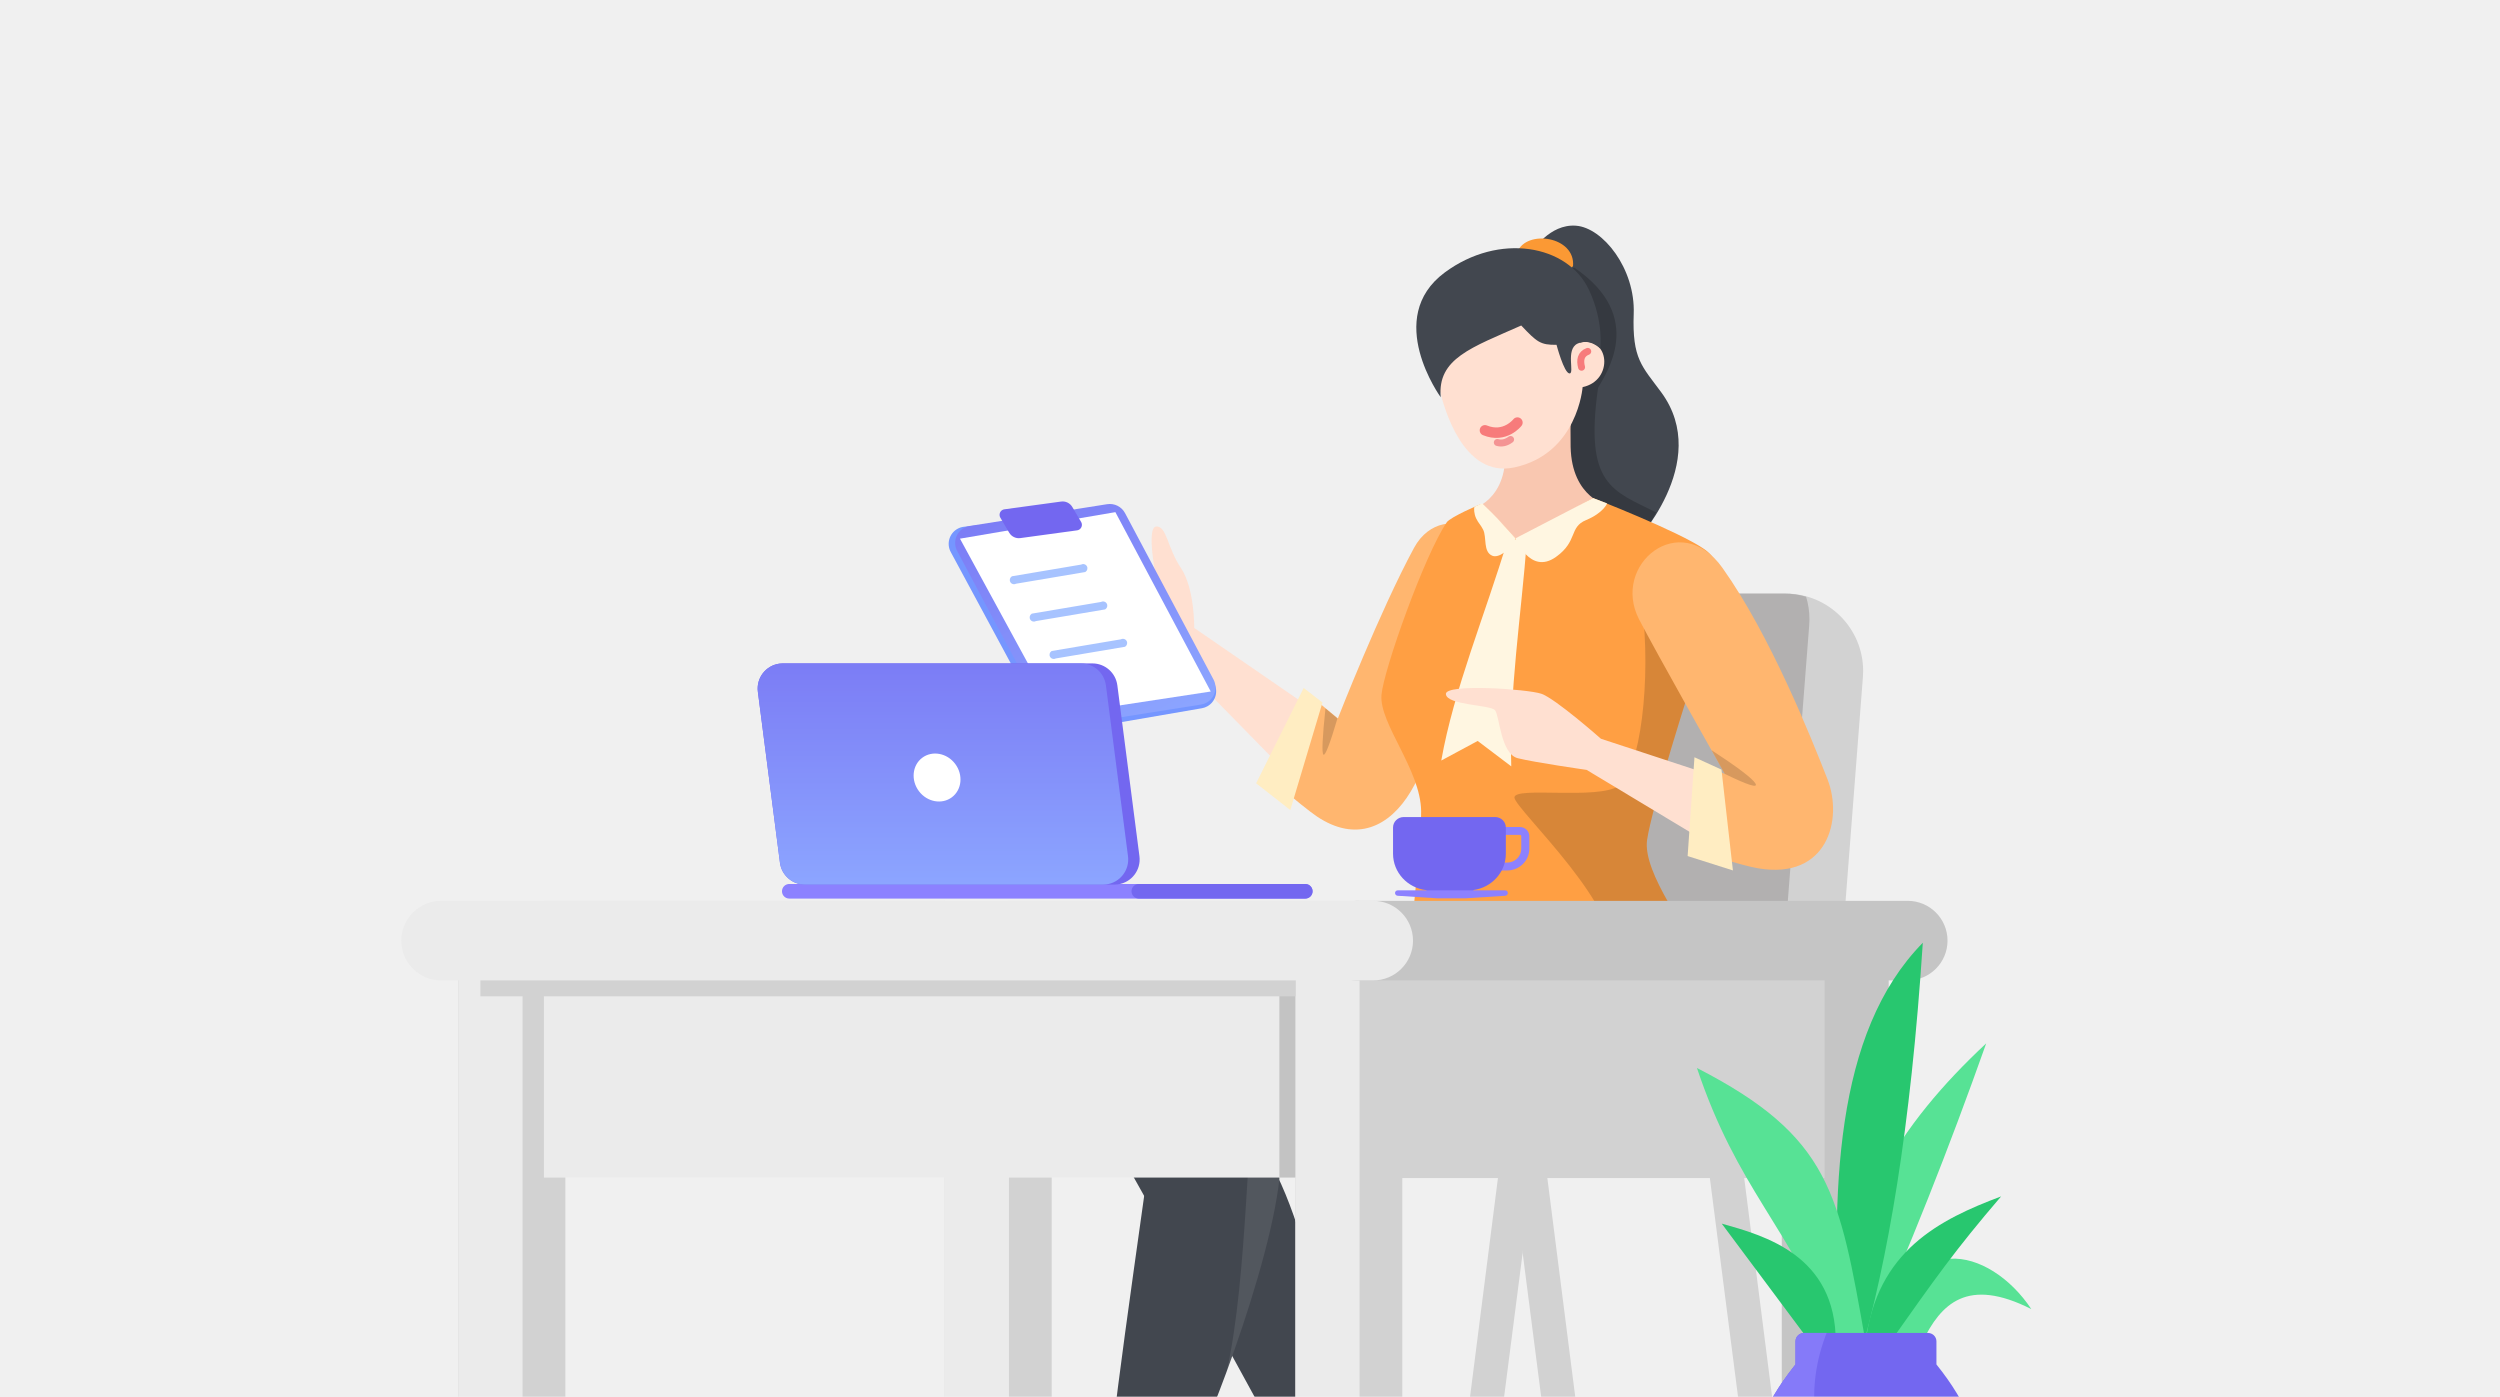
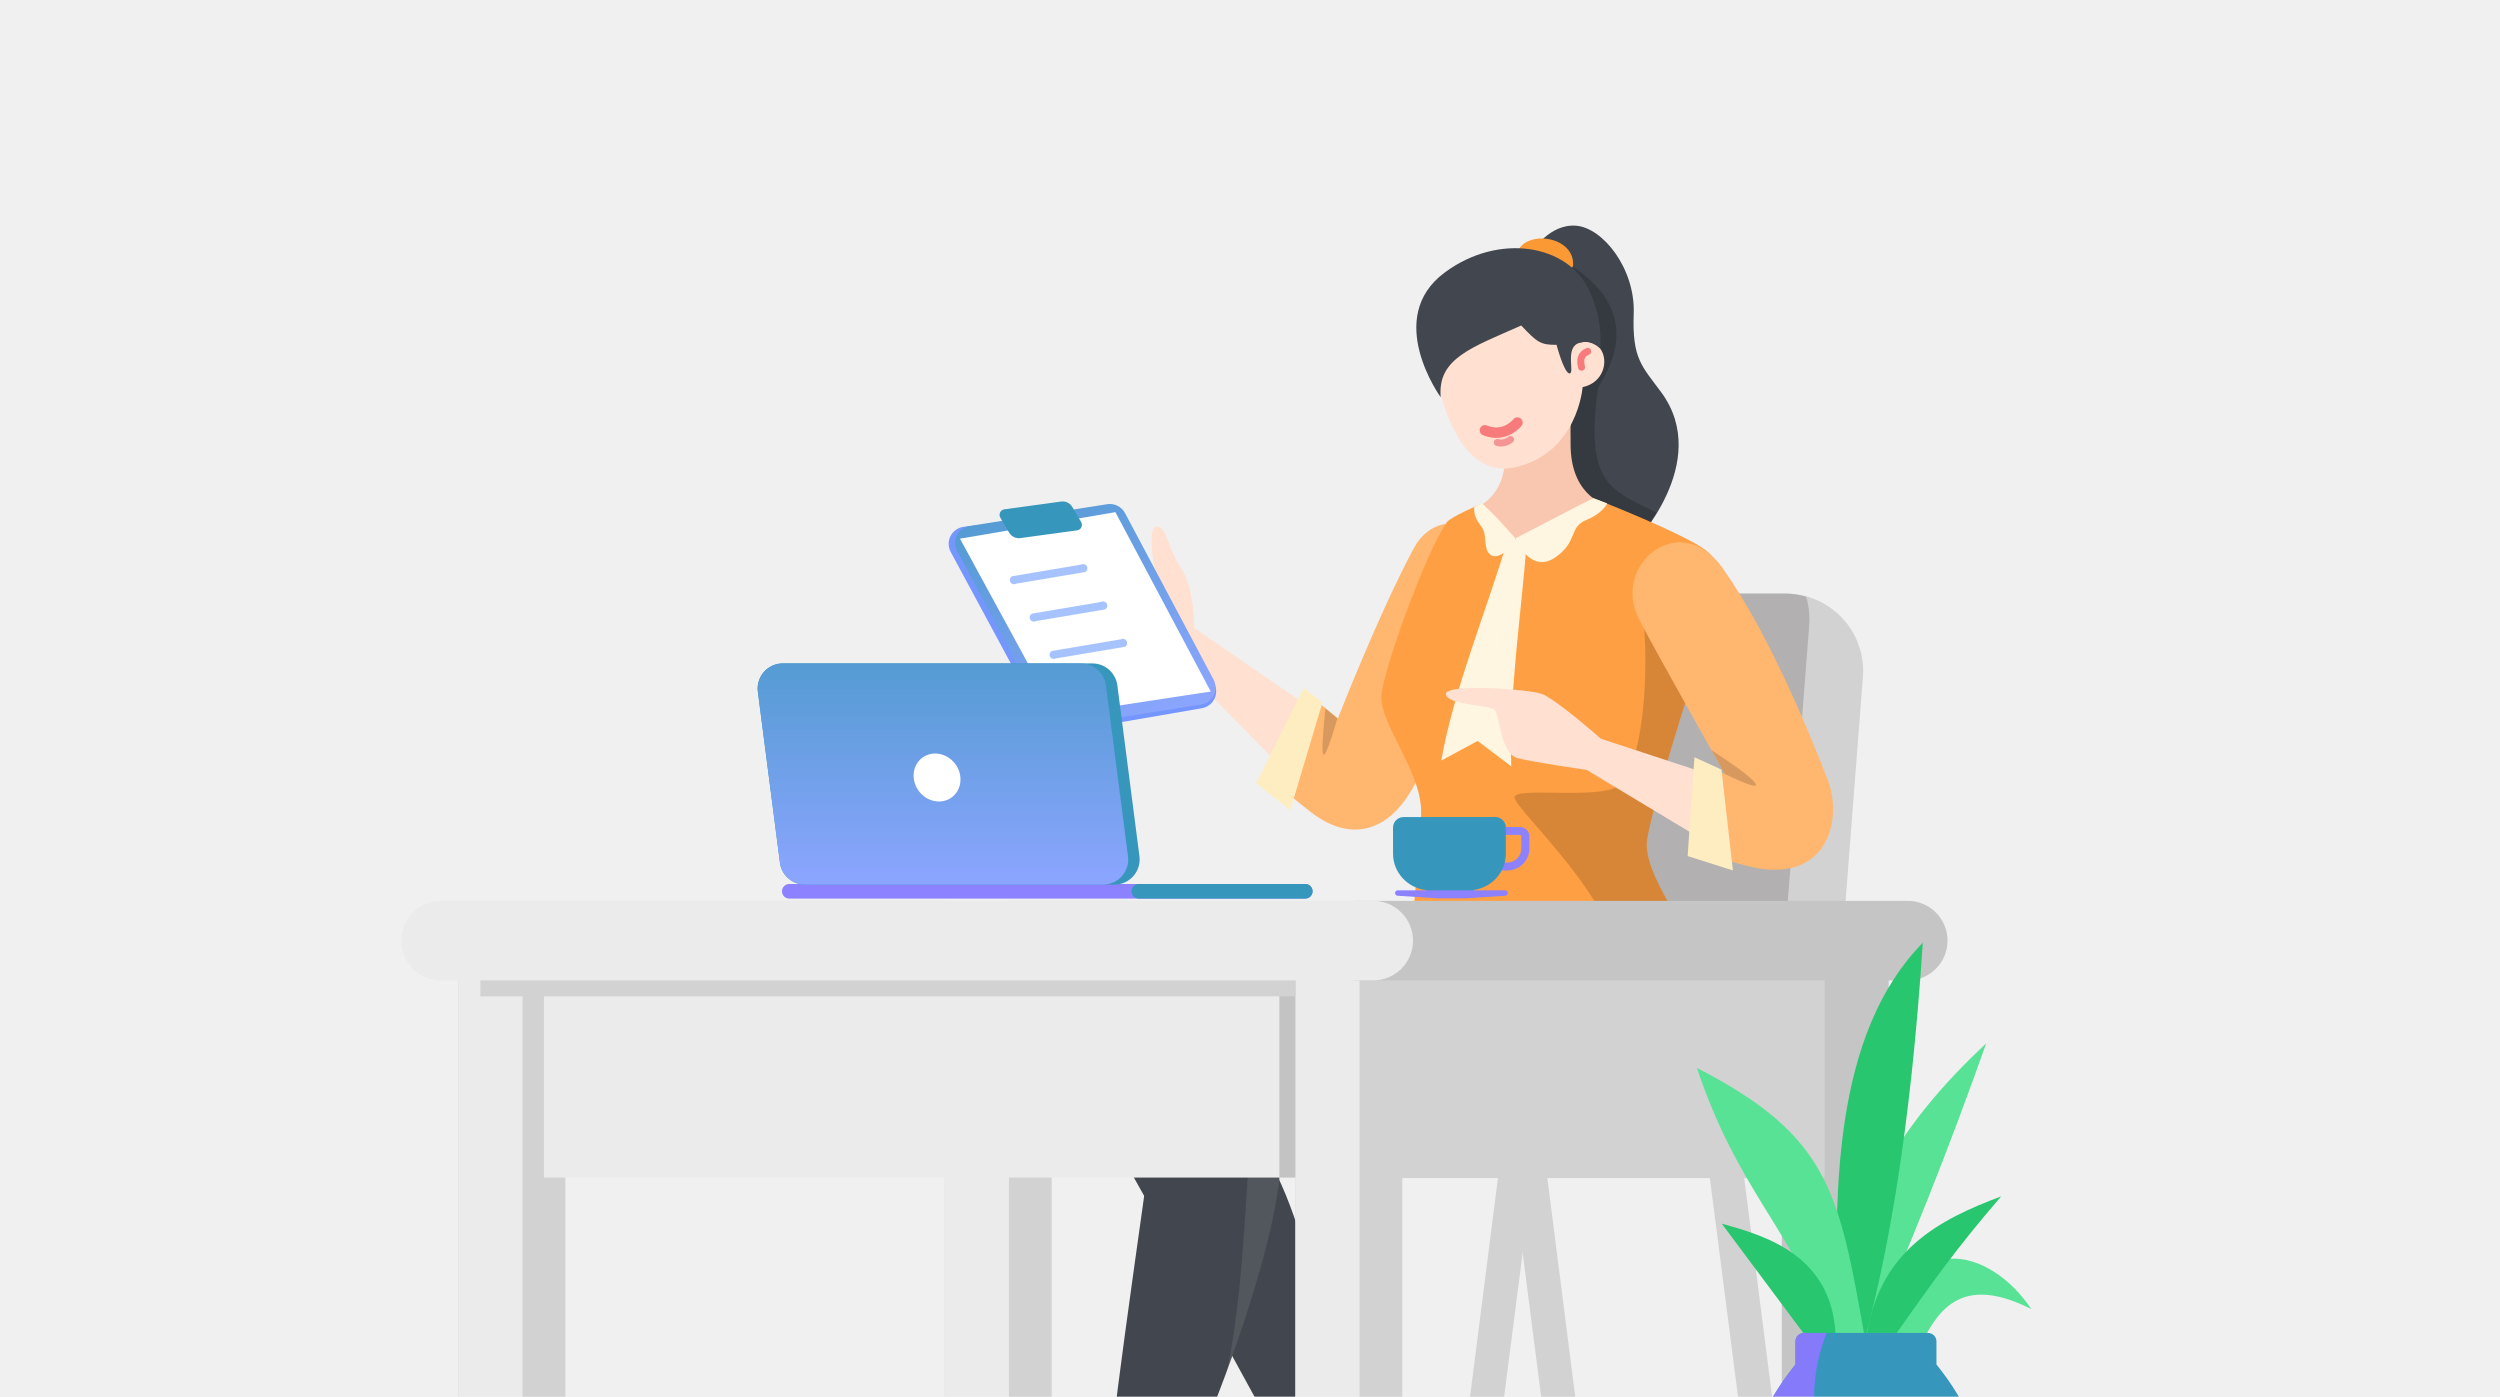
<svg xmlns="http://www.w3.org/2000/svg" xmlns:xlink="http://www.w3.org/1999/xlink" width="358px" height="200px" viewBox="0 0 358 200" version="1.1">
  <defs>
    <path d="M6,0 L352,0 C355.314,-6.08718376e-16 358,2.686 358,6 L358,200 L358,200 L0,200 L0,6 C-4.05812251e-16,2.686 2.686,6.08718376e-16 6,0 Z" id="path-1" />
    <linearGradient x1="68.669%" y1="-53.107%" x2="68.669%" y2="100%" id="linearGradient-3">
-       <stop stop-color="#7367F0" offset="0%" />
+       <stop stop-color="#3796bc" offset="0%" />
      <stop stop-color="#8CA5FF" offset="100%" />
    </linearGradient>
    <linearGradient x1="68.669%" y1="-53.107%" x2="68.669%" y2="100%" id="linearGradient-4">
-       <stop stop-color="#7367F0" offset="0%" />
+       <stop stop-color="#3796bc" offset="0%" />
      <stop stop-color="#8CA5FF" offset="100%" />
    </linearGradient>
    <path d="M7.952,0.064 L25.69,0.064 C26.366,0.064 26.914,0.603 26.914,1.268 L26.914,4.578 C31.399,10.144 33.642,15.71 33.642,21.277 C33.642,26.672 31.727,32.066 27.896,37.461 C27.668,37.784 27.293,37.976 26.894,37.976 L6.749,37.976 C6.349,37.976 5.975,37.784 5.746,37.461 C1.915,32.066 0,26.672 0,21.277 C0,15.815 2.159,10.354 6.477,4.893 L6.728,4.578 L6.728,1.268 C6.728,0.603 7.276,0.064 7.952,0.064 Z" id="path-5" />
  </defs>
  <g id="📝-Pages-New" stroke="none" stroke-width="1" fill="none" fill-rule="evenodd">
    <g id="Knowledge-Base" transform="translate(-670, -791)">
      <g id="Illustration" transform="translate(670, 791)">
        <mask id="mask-2" fill="white">
          <use xlink:href="#path-1" />
        </mask>
        <g id="Mask" />
        <g mask="url(#mask-2)">
          <g transform="translate(57, 30)">
            <g id="Chair4" transform="translate(121, 55)">
              <polygon id="Path" fill="#D2D2D2" points="38.077 71.363 28.831 143.879 33.679 143.815 42.925 72.042" />
              <polygon id="Path" fill="#D2D2D2" transform="translate(44.20678, 107.6211) scale(-1, 1) translate(-44.20678, -107.6211) " points="46.406 71.363 37.159 143.879 42.007 143.815 51.254 72.042" />
              <polygon id="Path" fill="#D2D2D2" transform="translate(72.39661, 107.6211) scale(-1, 1) translate(-72.39661, -107.6211) " points="74.596 71.363 65.349 143.879 70.197 143.815 79.444 72.042" />
              <path d="M0,75.186 C-5.12399906e-16,71.002 3.392,67.61 7.576,67.61 L36.218,67.61 C41.936,67.61 46.717,63.261 47.256,57.568 L51.76,10.042 C52.299,4.349 57.08,2.82683167e-15 62.798,0 L77.715,0 C83.839,6.51445281e-16 88.803,4.964 88.803,11.088 C88.803,11.374 88.792,11.659 88.77,11.944 L84.08,72.53 C83.633,78.304 78.817,82.762 73.025,82.762 L7.576,82.762 C3.392,82.762 5.12399906e-16,79.37 0,75.186 Z" id="Path" fill="#D2D2D2" />
              <path d="M77.51,-2.27373675e-13 C78.594,-2.27572851e-13 79.642,0.156 80.632,0.446 C80.945,1.469 81.113,2.555 81.113,3.68 C81.113,3.966 81.102,4.253 81.079,4.538 L76.394,64.893 C75.946,70.666 71.13,75.123 65.339,75.123 L0.071,75.123 L0.001,75.122 C0,75.073 9.36073955e-17,75.024 0,74.974 C6.90201459e-15,70.801 3.383,67.418 7.556,67.418 L36.107,67.418 C41.825,67.418 46.605,63.071 47.146,57.379 L51.645,10.039 C52.185,4.347 56.965,-2.24547053e-13 62.683,-2.27373675e-13 L77.51,-2.27373675e-13 Z" id="Combined-Shape" fill="#B2B0B0" />
            </g>
            <g id="Wom3.4" transform="translate(143, 100) scale(-1, 1) translate(-143, -100) translate(80, 0)">
              <g id="LLeg" transform="translate(28.09581, 104.5721)" fill="#42474F">
                <path d="M15.558,0.024 C22.487,0.333 61.05,8.844 68.057,10.29 C75.063,11.737 80.986,19.561 75.644,28.622 C69.643,38.793 54.16,67.679 50.401,74.191 C48.54,77.414 39.154,75.607 41.359,70.197 C45.469,60.113 47.378,34.78 57.857,25.544 C57.857,25.544 22.616,31.664 7.393,24.653 C-3.67,19.557 -1.167,-0.722 15.558,0.024 Z" id="Path" />
              </g>
              <g id="LArm" transform="translate(48.23367, 44.95087)">
                <path d="M43.754,14.969 C43.754,14.969 43.676,9.343 45.648,6.403 C47.62,3.463 47.698,0.34 49.191,0.442 C50.683,0.544 49.205,7.803 49.205,7.803 C49.205,7.803 51.099,7.081 52.459,6.168 C53.82,5.255 57.945,0.753 58.909,1.551 C60.543,2.91 57.911,10.578 56.477,12.111 C55.038,13.644 47.179,18.687 47.179,18.687 L27.93,38.329 L24.316,28.35 L43.754,14.969 Z" id="Path" fill="#FFE0D1" />
                <path d="M1.174,13.114 C4.398,20.574 10.299,34.278 12.732,38.367 C15.781,43.487 20.589,45.743 26.218,41.944 C27.214,41.272 29.23,39.651 32.266,37.082 L26.756,24.982 C24.374,26.944 23.183,27.925 23.183,27.925 C23.183,27.925 17.134,12.452 12.268,3.488 C8.054,-4.267 -3.732,1.772 1.174,13.114 Z" id="Path" fill="#FFB66F" />
                <path d="M23.245,27.933 C24.328,31.599 24.996,33.326 25.249,33.114 C25.503,32.902 25.406,30.696 24.959,26.496 L23.245,27.933 Z" id="Path" fill-opacity="0.16" fill="#000000" />
                <polygon id="Path-65" fill="#FFEDC2" points="25.387 25.652 29.994 41.05 34.888 37.217 28.077 23.567" />
              </g>
              <g id="Head" transform="translate(19.60132, 0)">
                <g id="Group-21" transform="translate(17.13841, 26.00611) rotate(12) translate(-17.13841, -26.00611) translate(4.638413, 2.506106)">
                  <path d="M15.016,2.524 C15.016,2.524 11.819,-0.875 8.127,0.216 C4.434,1.306 1.095,7.99 2.68,14.273 C4.258,20.557 3.073,21.85 1.159,26.085 C-3.983,37.477 9.656,46.638 9.656,46.638 L24.522,43.484 L19.211,15.738 L15.016,2.524 Z" id="Path" fill="#42474F" />
                  <path d="M9.606,6.059 C0.946,15.119 8.457,21.904 9.872,23.571 C14.734,36.855 10.866,38.412 5.454,42.76 L8.364,46.078 L16.706,42.599 L16.438,5.331 L9.606,6.059 Z" id="Path-50" fill-opacity="0.199" fill="#000000" />
                </g>
                <path d="M13.051,42.433 C13.051,42.433 18.329,41.374 18.485,33.986 C18.642,26.597 17.773,24.075 17.773,24.075 L27.726,23.895 C27.726,23.895 27.835,32.13 27.836,35.109 C27.841,42.351 33.426,43.191 33.426,43.191 C33.426,43.191 32.265,48.92 23.246,49.426 C16.204,49.822 13.051,42.433 13.051,42.433 Z" id="Path" fill="#F9C7B0" />
                <g id="Group-20" transform="translate(27.08848, 21.33915) rotate(12) translate(-27.08848, -21.33915) translate(13.58848, 5.339154)">
                  <path d="M1.995,4.913 C0.754,0.819 7.424,-1.657 9.383,1.292 C9.383,1.292 10.344,4.087 8.341,5.683 C5.631,7.835 1.995,4.913 1.995,4.913 Z" id="Path" fill="#FB9934" />
                  <path d="M3.36,15.846 C-1.08,15.674 -0.356,22.161 4.257,22.152 C4.257,22.152 6.936,31.367 16.237,31.367 C23.791,31.367 24.282,20.627 24.351,18.484 C24.425,16.2 24.434,8.695 24.434,8.695 L3.187,8.685 L3.36,15.846 Z" id="Path" fill="#FFE0D1" />
                  <path d="M5.69,19.846 C6.446,19.639 6.651,15.451 6.651,15.451 C8.913,15.003 9.311,14.493 11.02,11.694 C18.613,13.309 23.767,13.802 24.434,19.35 C24.434,19.35 30.136,6.54 20.146,1.987 C11.358,-2.013 2.087,1.745 0.469,8.729 C-0.677,13.659 0.637,17.28 0.637,17.28 C0.637,17.28 1.788,15.451 3.677,15.908 C5.567,16.365 4.934,20.052 5.69,19.846 Z" id="Path" fill="#42474F" />
                  <path d="M14.608,24.436 C14.608,24.436 16.137,26.901 19.119,26.027" id="Path" stroke="#F77B7B" stroke-width="1.5" stroke-linecap="round" transform="translate(16.86349, 25.32509) rotate(-18) translate(-16.86349, -25.32509) " />
                  <path d="M15.903,27.378 C16.603,27.671 17.267,27.671 17.848,27.334" id="Path" stroke="#F49494" stroke-linecap="round" transform="translate(16.87519, 27.46345) rotate(2) translate(-16.87519, -27.46345) " />
                  <path d="M3.565,19.444 C3.844,18.44 3.72,17.563 2.721,17.162" id="Path-8" stroke="#F77B7B" stroke-linecap="round" transform="translate(3.207757, 18.30307) rotate(-13) translate(-3.207757, -18.30307) " />
                </g>
              </g>
              <g id="Group-19" transform="translate(16.70562, 41.32406)">
                <path d="M34.241,0.88 C34.362,0.874 38.619,2.737 39.109,3.456 C42.302,8.137 48.165,24.612 48.466,28.186 C48.807,32.308 42.859,38.875 42.786,44.843 C42.721,50.812 45.33,68.784 44.318,70.463 C43.314,72.141 36.716,80.116 35.339,80.148 C33.955,80.181 32.921,75.994 30.824,76.085 C28.735,76.176 24.379,81.727 22.501,81.688 C20.631,81.647 1.248,69.377 2.729,65.882 C4.219,62.386 11.134,53.698 10.429,48.935 C9.733,44.173 4.171,26.592 2.163,20.609 C0.163,14.625 -1.448,9.859 2.284,7.284 C6.017,4.71 18.161,0 18.161,0 L29.035,6.078 C29.035,6.078 33.61,0.91 34.241,0.88 Z" id="Path" fill="#FF9F43" />
                <path d="M30.375,5.909 C33.636,16.745 38.112,27.423 39.904,37.585 L34.69,34.778 L29.881,38.419 C30.221,27.854 28.446,16.762 27.63,5.909 L30.375,5.909 Z" id="Path" fill="#FFF6E1" />
                <path d="M11.326,14.23 L11.202,15.106 C9.741,25.988 11.47,39.194 14.467,41.208 C17.525,43.265 29.43,41.247 29.43,42.875 C29.43,44.504 12.978,59.43 15.679,66.566 C17.164,70.489 16.667,73.978 14.187,77.033 L13.468,76.549 C7.848,72.741 1.883,67.879 2.729,65.882 C4.219,62.386 11.134,53.698 10.429,48.935 C9.761,44.363 4.608,27.978 2.42,21.381 L1.723,19.289 C0.913,16.837 0.239,14.615 0.076,12.698 L0.579,12.373 C8.614,7.226 12.197,7.845 11.326,14.23 L11.326,14.23 Z" id="Path" fill-opacity="0.16" fill="#000000" />
                <path d="M16.154,0.767 L18.161,0 L29.274,5.763 C29.274,5.763 27.184,11.076 23.484,8.43 C20.312,6.168 21.65,4.177 19.164,3.15 C16.687,2.123 16.154,0.767 16.154,0.767 Z" id="Path" fill="#FFF6E1" />
                <path d="M29.274,5.763 C30.079,7.551 31.717,8.596 32.563,8.271 C33.961,7.734 33.361,5.597 33.912,4.518 C34.306,3.752 34.561,3.636 34.906,2.917 C35.227,2.257 35.24,1.466 35.158,1.247 L34.065,0.751 C33.063,1.694 32.329,2.417 31.863,2.917 C31.283,3.541 30.419,4.49 29.274,5.763 Z" id="Path" fill="#FFF6E1" />
              </g>
              <g id="RArm" transform="translate(0, 47.66368)">
                <path d="M33.745,28.126 C33.745,28.126 40.288,22.348 42.29,21.678 C44.293,21.007 56.022,20.202 55.949,21.717 C55.864,23.34 49.564,23.247 48.912,24.045 C48.259,24.844 48.11,30.302 45.643,30.915 C43.18,31.528 35.798,32.584 35.798,32.584 L18.138,43.213 L17.383,33.501 L33.745,28.126 Z" id="Path" fill="#FFE0D1" />
                <path d="M16.341,3.661 C9.448,13.369 3.563,28.156 1.304,33.921 C-0.955,39.686 1.324,48.381 11.257,46.674 C12.375,46.482 14.188,46.001 16.696,45.23 L19.07,31.878 C17.029,32.733 16.008,33.161 16.008,33.161 C16.008,33.161 25.88,15.699 28.291,11.017 C32.318,3.2 22.412,-4.892 16.341,3.661 Z" id="Path" fill="#FFB66F" />
                <path d="M16.008,33.161 C12.665,34.79 11.204,35.247 11.624,34.53 C12.045,33.813 14.137,32.225 17.9,29.765 L16.008,33.161 Z" id="Path" fill-opacity="0.16" fill="#000000" />
                <polygon id="Path-64" fill="#FFEDC2" points="16.486 32.544 14.847 46.982 21.331 44.925 20.353 30.776" />
              </g>
              <g id="RLeg" transform="translate(15.94627, 101.5411)">
                <path d="M6.757,0.134 C-1.984,13.276 -1.129,22.783 9.321,28.653 C22.707,36.172 63.994,27.364 63.994,27.364 C63.994,27.364 63.262,33.248 63.994,38.496 C65.907,52.202 75.004,75.037 76.928,77.906 C79.59,81.874 87.697,78.881 87.85,75.577 C88.003,72.274 81.738,30.078 80.785,22.032 C79.838,13.985 76.846,12.816 68.106,10.617 C66.099,10.111 42.356,4.223 40.181,4.395 C27.723,5.378 16.581,3.957 6.757,0.134 Z" id="Path" fill="#42474F" />
                <path d="M16.28,26.462 C29.834,27.977 65.717,24.853 67.158,26.273 C68.534,27.628 68.304,51.208 71.391,64.855 C68.35,56.586 65.059,46.126 63.994,38.496 C63.262,33.248 63.994,27.364 63.994,27.364 L62.592,27.644 C55.277,29.062 21.363,35.15 9.321,28.653 C2.258,24.842 -0.475,18.942 1.123,10.952 C3.049,20.377 8.102,25.547 16.28,26.462 Z" id="Path" fill-opacity="0.192" fill="#FFFFFF" opacity="0.44" />
                <ellipse id="Oval" fill-opacity="0.192" fill="#FFFFFF" transform="translate(86.56548, 23.11196) rotate(13) translate(-86.56548, -23.11196) " cx="86.565" cy="23.112" rx="2.278" ry="4.168" />
                <ellipse id="Oval" fill-opacity="0.192" fill="#FFFFFF" transform="translate(75.93463, 20.45977) rotate(-16) translate(-75.93463, -20.45977) " cx="75.935" cy="20.46" rx="3.037" ry="4.547" />
              </g>
            </g>
            <g id="Example-Task1" transform="translate(97.77145, 58.16383) rotate(-28) translate(-97.77145, -58.16383) translate(85.27145, 37.16383)">
              <g id="Group-3" transform="translate(-0, -0)">
                <path d="M3.716,1.906 L22.562,9.467 C23.474,9.833 24.082,10.706 24.108,11.688 L24.819,38.439 C24.855,39.799 23.781,40.931 22.421,40.967 C22.137,40.975 21.855,40.933 21.585,40.845 L2.19,34.461 C1.184,34.13 0.502,33.193 0.496,32.135 L0.334,4.207 C0.326,2.846 1.423,1.737 2.784,1.729 C3.103,1.727 3.42,1.787 3.716,1.906 Z" id="Rectangle" fill="#7596FF" fill-rule="nonzero" />
                <path d="M4.482,2.186 L23.325,8.676 C24.32,9.019 24.987,9.954 24.987,11.006 L24.987,37.988 C24.987,39.348 23.884,40.452 22.523,40.452 C22.25,40.452 21.979,40.406 21.72,40.317 L2.877,33.827 C1.883,33.484 1.216,32.549 1.216,31.497 L1.216,4.515 C1.216,3.155 2.319,2.051 3.68,2.051 C3.953,2.051 4.224,2.097 4.482,2.186 Z" id="Rectangle" fill="url(#linearGradient-3)" />
                <polygon id="Rectangle" fill="#FFFFFF" fill-rule="nonzero" points="2.399 3.14 23.831 10.235 23.831 39.326 2.691 31.91" />
-                 <path d="M9.99,2.414 L17.686,5.25 C18.291,5.473 18.703,6.037 18.731,6.682 L18.84,9.177 C18.859,9.618 18.517,9.992 18.075,10.011 C17.969,10.016 17.863,9.999 17.764,9.962 L10.068,7.126 C9.463,6.903 9.051,6.339 9.023,5.695 L8.914,3.199 C8.895,2.758 9.238,2.384 9.679,2.365 C9.785,2.361 9.891,2.377 9.99,2.414 Z" id="Rectangle" fill="#7367F0" fill-rule="nonzero" />
+                 <path d="M9.99,2.414 L17.686,5.25 C18.291,5.473 18.703,6.037 18.731,6.682 L18.84,9.177 C18.859,9.618 18.517,9.992 18.075,10.011 C17.969,10.016 17.863,9.999 17.764,9.962 L10.068,7.126 C9.463,6.903 9.051,6.339 9.023,5.695 L8.914,3.199 C8.895,2.758 9.238,2.384 9.679,2.365 C9.785,2.361 9.891,2.377 9.99,2.414 Z" id="Rectangle" fill="#3796bc" fill-rule="nonzero" />
                <path d="M15.985,14.567 C16.321,14.567 16.593,14.839 16.593,15.173 C16.593,15.484 16.358,15.74 16.056,15.775 L15.985,15.779 L6.456,12.605 C6.12,12.605 5.848,12.334 5.848,11.999 C5.848,11.688 6.083,11.432 6.385,11.397 L6.456,11.393 L15.985,14.567 Z" id="Path" fill="#A7C3FF" />
                <path d="M15.985,20.628 C16.321,20.628 16.593,20.899 16.593,21.234 C16.593,21.545 16.358,21.801 16.056,21.836 L15.985,21.84 L6.456,18.666 C6.12,18.666 5.848,18.394 5.848,18.06 C5.848,17.749 6.083,17.493 6.385,17.458 L6.456,17.454 L15.985,20.628 Z" id="Path" fill="#A7C3FF" />
                <path d="M15.985,26.689 C16.321,26.689 16.593,26.96 16.593,27.295 C16.593,27.605 16.358,27.862 16.056,27.897 L15.985,27.901 L6.456,24.726 C6.12,24.726 5.848,24.455 5.848,24.12 C5.848,23.809 6.083,23.553 6.385,23.518 L6.456,23.514 L15.985,26.689 Z" id="Path" fill="#A7C3FF" />
              </g>
            </g>
            <g id="Group-26" transform="translate(0, 99)">
              <g id="Group-25" transform="translate(8.649351, 0)">
                <polygon id="Rectangle" fill="#D2D2D2" points="69.648 3.799 84.956 3.799 84.956 100.493 69.648 100.493" />
                <polygon id="Rectangle" fill="#EBEBEB" points="69.648 -1.78512303e-13 78.833 -1.78512303e-13 78.833 100.493 69.648 100.493" />
                <polygon id="Rectangle" fill="#D2D2D2" points="1.05161699e-15 3.799 75.777 3.799 75.777 32.801 15.308 32.801 15.308 100.493 1.05161699e-15 100.493" />
                <polygon id="Rectangle" fill="#EBEBEB" points="1.01974981e-15 3.799 9.185 3.799 9.185 100.493 1.01974981e-15 100.493" />
              </g>
              <g id="Group-25">
                <polygon id="Rectangle" fill="#C5C5C5" points="198.15 3.799 213.459 3.799 213.459 100.493 198.15 100.493" />
                <polygon id="Rectangle" fill="#D2D2D2" points="128.503 3.799 204.28 3.799 204.28 39.699 143.811 39.699 143.811 100.493 128.503 100.493" />
                <polygon id="Rectangle" fill="#EBEBEB" points="20.89 -2.81575148e-13 137.599 -4.04882098e-13 137.599 39.628 20.89 39.628" />
                <polygon id="Rectangle" fill="#C3C3C3" points="126.207 3.799 135.392 3.799 135.392 39.628 126.207 39.628" />
                <polygon id="Rectangle" fill="#EBEBEB" points="128.503 3.799 137.688 3.799 137.688 100.493 128.503 100.493" />
                <path d="M137.299,0 L216.186,0 C219.333,2.97461293e-15 221.885,2.551 221.885,5.698 C221.885,8.845 219.333,11.396 216.186,11.396 L137.299,11.396 C134.152,11.396 131.601,8.845 131.601,5.698 C131.601,2.551 134.152,5.7810075e-16 137.299,0 Z" id="Rectangle" fill="#C5C5C5" />
                <polygon id="Rectangle" fill="#D2D2D2" points="11.794 2.279 128.503 2.279 128.503 13.676 11.794 13.676" />
                <path d="M6.164,-1.78139615e-14 L139.644,-1.78139615e-14 C142.791,6.58155786e-15 145.342,2.551 145.342,5.698 C145.342,8.845 142.791,11.396 139.644,11.396 L6.164,11.396 C3.017,11.396 0.466,8.845 0.466,5.698 C0.466,2.551 3.017,-1.90122176e-14 6.164,-1.78139615e-14 Z" id="Rectangle" fill="#EBEBEB" />
              </g>
            </g>
            <g id="Cup" transform="translate(152, 93) scale(-1, 1) translate(-152, -93) translate(142, 87)">
              <path d="M5.196,1.431 L1.346,1.431 C0.603,1.431 0,2.018 0,2.743 L0,4.541 C0,6.259 1.428,7.651 3.19,7.651 L5.196,7.651 C5.514,7.651 5.773,7.4 5.773,7.089 C5.773,6.778 5.514,6.526 5.196,6.526 L3.19,6.526 C2.065,6.526 1.154,5.638 1.154,4.541 L1.154,2.743 C1.154,2.64 1.24,2.556 1.346,2.556 L5.196,2.556 C5.514,2.556 5.773,2.304 5.773,1.993 C5.773,1.683 5.514,1.431 5.196,1.431 Z" id="Path" fill="#8C81FF" />
-               <path d="M17.979,0 C18.828,0 19.517,0.672 19.517,1.5 L19.517,5.25 C19.517,7.95 17.427,10.174 14.738,10.467 L14.737,11.25 L8.003,11.25 L8.003,10.45 C5.382,10.096 3.363,7.903 3.363,5.25 L3.363,1.5 C3.363,0.672 4.052,0 4.902,0 L17.979,0 Z" id="Path" fill="#7367F0" />
+               <path d="M17.979,0 C18.828,0 19.517,0.672 19.517,1.5 L19.517,5.25 C19.517,7.95 17.427,10.174 14.738,10.467 L14.737,11.25 L8.003,11.25 L8.003,10.45 C5.382,10.096 3.363,7.903 3.363,5.25 L3.363,1.5 C3.363,0.672 4.052,0 4.902,0 L17.979,0 Z" id="Path" fill="#3796bc" />
              <path d="M3.452,10.5 L18.856,10.5 C19.063,10.5 19.231,10.668 19.231,10.875 C19.231,11.086 19.067,11.261 18.857,11.274 L13.196,11.641 L13.196,11.641 L9.157,11.641 L3.451,11.274 C3.241,11.261 3.077,11.086 3.077,10.875 C3.077,10.668 3.245,10.5 3.452,10.5 Z" id="Rectangle" fill="#8C81FF" />
            </g>
            <g id="FacingBack-Laptop3" transform="translate(51, 65)">
              <path d="M5.027,31.585 L78.915,31.585 C79.493,31.585 79.961,32.053 79.961,32.631 C79.961,33.209 79.493,33.677 78.915,33.677 L5.027,33.677 C4.45,33.677 3.981,33.209 3.981,32.631 C3.981,32.053 4.45,31.585 5.027,31.585 Z" id="Rectangle" fill="#8C81FF" />
-               <path d="M55.078,31.585 L78.915,31.585 C79.493,31.585 79.961,32.053 79.961,32.631 C79.961,33.209 79.493,33.677 78.915,33.677 L55.078,33.677 C54.5,33.677 54.032,33.209 54.032,32.631 C54.032,32.053 54.5,31.585 55.078,31.585 Z" id="Rectangle" fill="#7367F0" />
-               <path d="M4.095,0 L48.433,0 C50.243,-7.76541381e-16 51.772,1.344 52.004,3.138 L55.168,27.614 C55.423,29.586 54.031,31.391 52.059,31.646 C51.906,31.665 51.752,31.675 51.597,31.675 L7.26,31.675 C5.45,31.675 3.921,30.332 3.689,28.537 L0.525,4.062 C0.27,2.09 1.662,0.285 3.634,0.03 C3.787,0.01 3.941,2.8351131e-17 4.095,0 Z" id="Rectangle" fill="#7367F0" />
+               <path d="M55.078,31.585 L78.915,31.585 C79.493,31.585 79.961,32.053 79.961,32.631 C79.961,33.209 79.493,33.677 78.915,33.677 L55.078,33.677 C54.5,33.677 54.032,33.209 54.032,32.631 C54.032,32.053 54.5,31.585 55.078,31.585 Z" id="Rectangle" fill="#3796bc" />
+               <path d="M4.095,0 L48.433,0 C50.243,-7.76541381e-16 51.772,1.344 52.004,3.138 L55.168,27.614 C55.423,29.586 54.031,31.391 52.059,31.646 C51.906,31.665 51.752,31.675 51.597,31.675 L7.26,31.675 C5.45,31.675 3.921,30.332 3.689,28.537 L0.525,4.062 C0.27,2.09 1.662,0.285 3.634,0.03 C3.787,0.01 3.941,2.8351131e-17 4.095,0 Z" id="Rectangle" fill="#3796bc" />
              <path d="M4.095,0 L46.795,0 C48.605,9.99815459e-16 50.133,1.344 50.366,3.138 L53.53,27.614 C53.785,29.586 52.393,31.391 50.421,31.646 C50.268,31.665 50.114,31.675 49.959,31.675 L7.26,31.675 C5.45,31.675 3.921,30.332 3.689,28.537 L0.525,4.062 C0.27,2.09 1.662,0.285 3.634,0.03 C3.787,0.01 3.941,1.36061876e-15 4.095,0 Z" id="Rectangle" fill="url(#linearGradient-4)" />
              <ellipse id="Oval" fill="#FFFFFF" transform="translate(26.18607, 16.34168) rotate(-37) translate(-26.18607, -16.34168) " cx="26.186" cy="16.342" rx="3.249" ry="3.536" />
            </g>
            <g id="Group-79" transform="translate(186, 105)">
              <g id="Group-86">
                <path d="M23.979,58.234 C30.346,43.991 36.13,29.363 41.424,14.412 C29.228,25.78 19.744,39.63 21.095,58.234 L23.979,58.234 Z" id="Path-113" fill="#57E295" />
                <path d="M20.586,59.721 C19.079,35.435 19.718,12.88 32.347,0 C30.605,26.665 27.346,45.45 23.219,59.721 L20.586,59.721 Z" id="Rectangle" fill="#28C76F" />
                <path d="M20.007,57.192 C12.951,40.221 5.861,35.356 2.45563569e-14,17.935 C19.181,27.771 20.383,35.893 24.148,57.192 L20.007,57.192 Z" id="Path-112" fill="#57E295" />
                <path d="M16.209,57.192 L3.551,40.221 C9.665,41.944 19.883,44.735 19.883,57.192 L16.209,57.192 Z" id="Path-114" fill="#28C76F" />
                <path d="M28.048,57.192 L32.271,57.192 C34.954,51.651 38.735,47.837 47.884,52.461 C41.887,43.427 29.583,40.694 28.048,57.192 Z" id="Path-116" fill="#57E295" />
                <path d="M24.164,57.192 L27.675,57.192 C34.12,48.078 36.891,44.106 43.56,36.323 C34.774,39.62 25.756,44.106 24.164,57.192 Z" id="Path-117" fill="#28C76F" />
              </g>
              <g id="Group-85" transform="translate(7.384615, 55.8125)">
                <mask id="mask-6" fill="white">
                  <use xlink:href="#path-5" />
                </mask>
-                 <use id="Rectangle" fill="#7367F0" xlink:href="#path-5" />
+                 <use id="Rectangle" fill="#3796bc" xlink:href="#path-5" />
                <path d="M-4.282,-0.978 L11.622,-0.978 C4.008,16.458 19.027,26.784 11.622,44.155 L-4.282,44.155 L-4.282,-0.978 Z" id="Rectangle" fill="#857AF9" mask="url(#mask-6)" />
              </g>
            </g>
          </g>
        </g>
      </g>
    </g>
  </g>
</svg>
